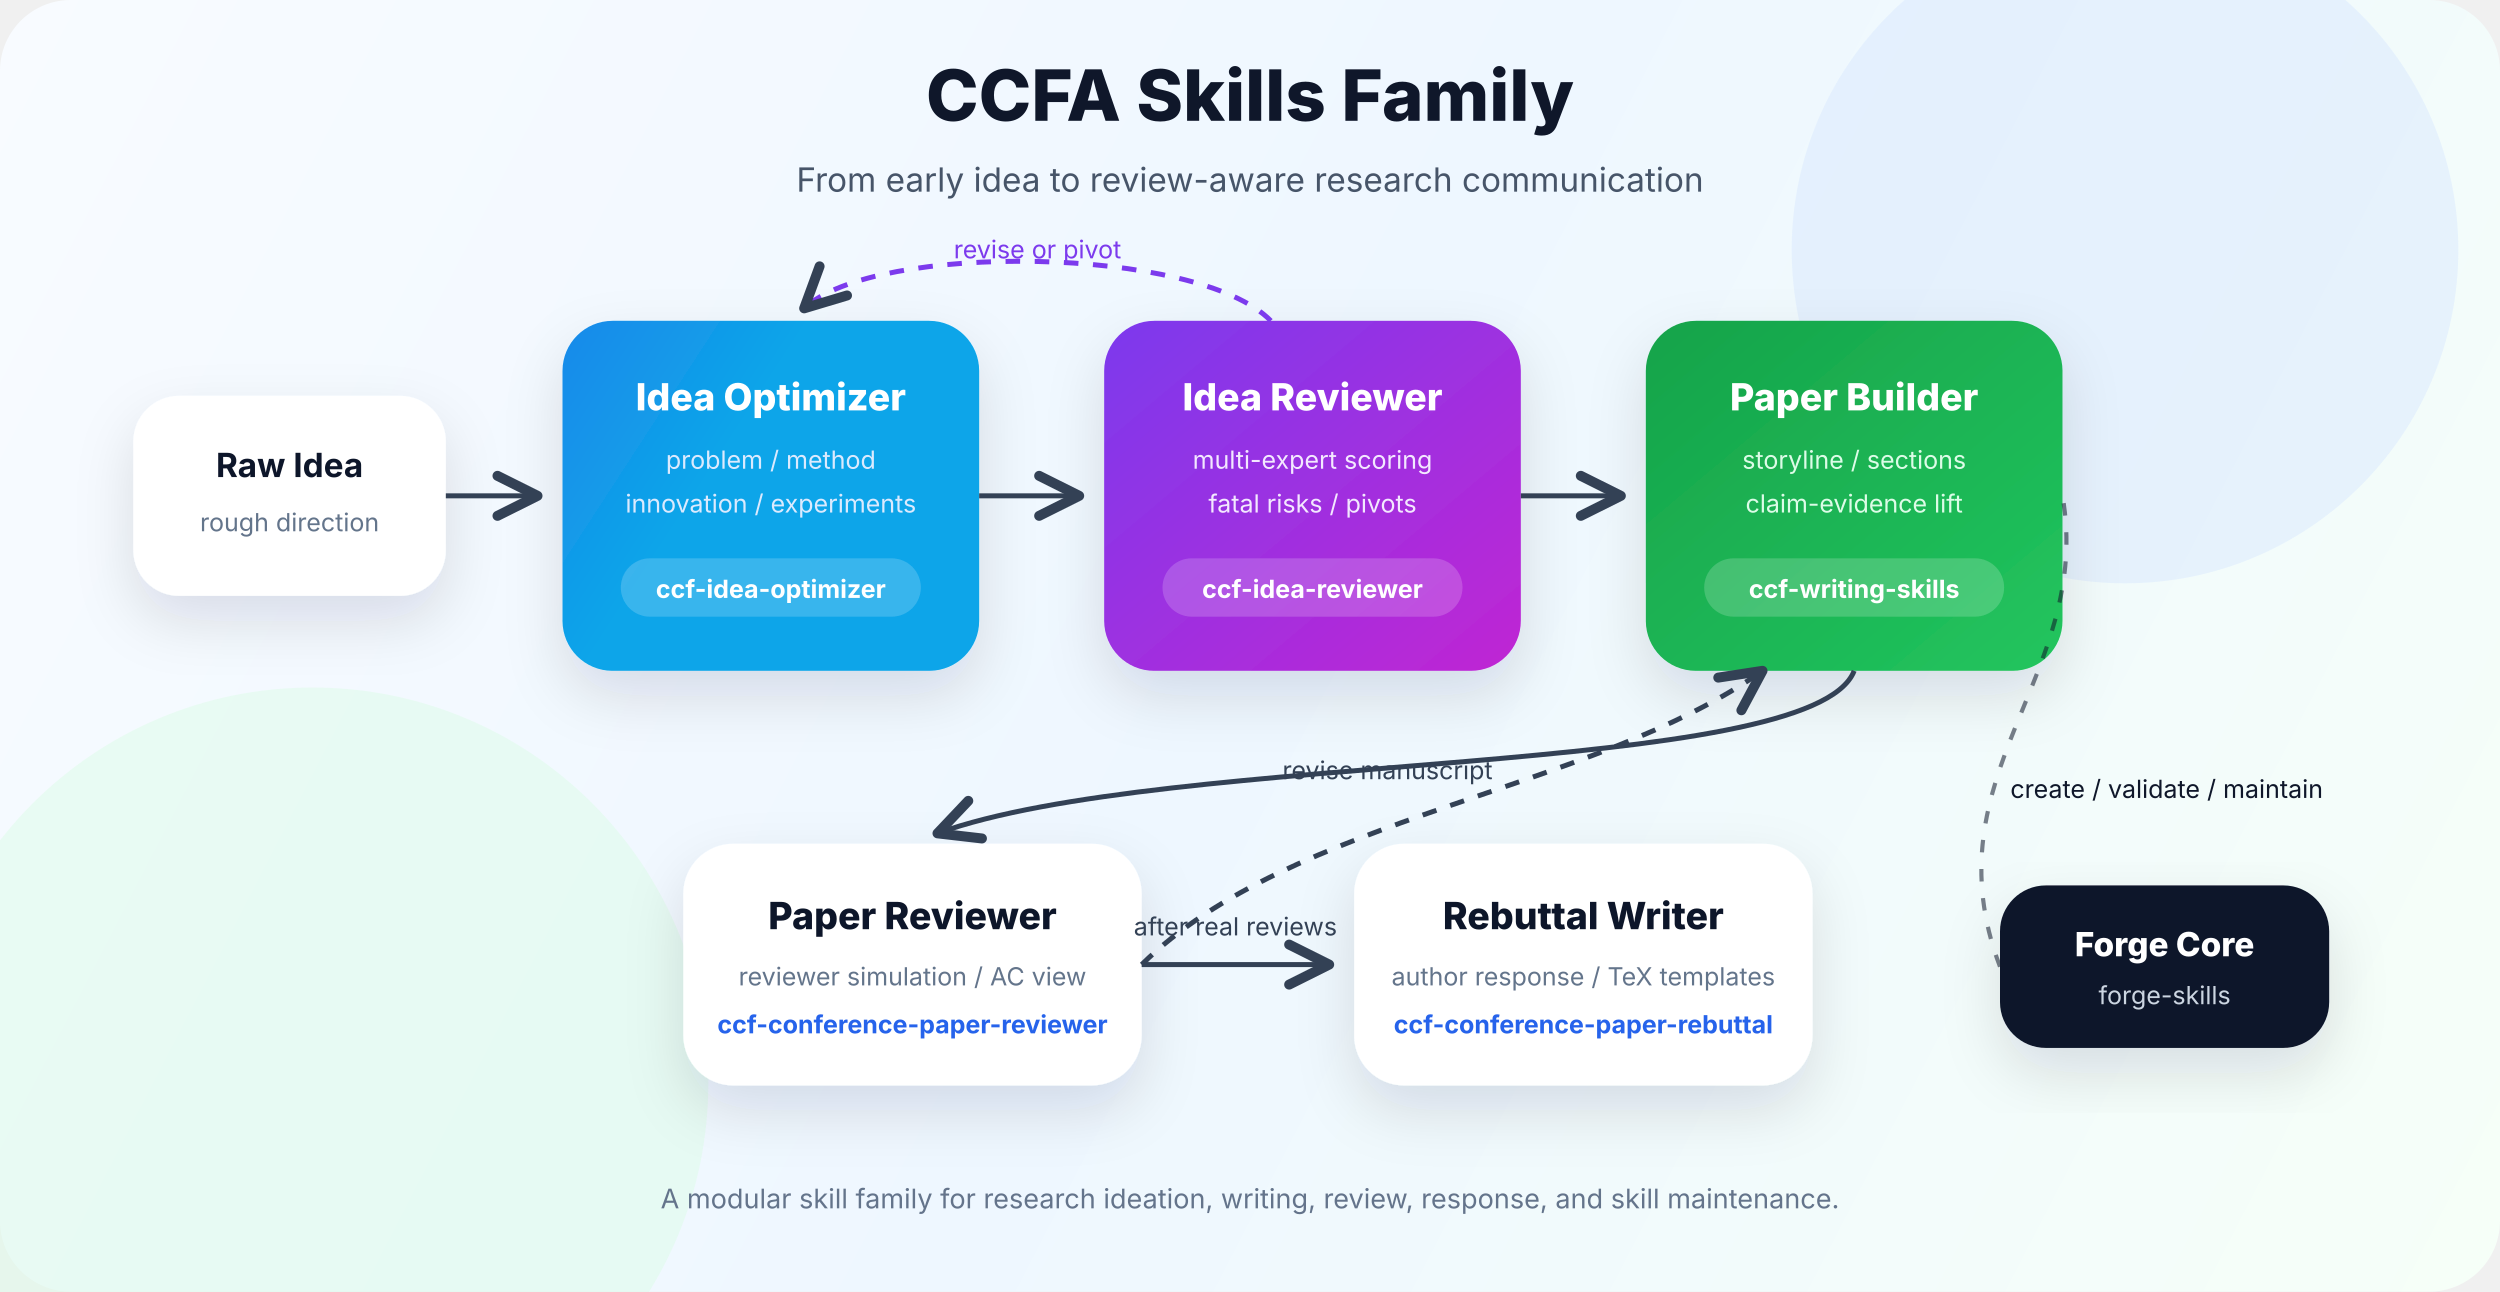
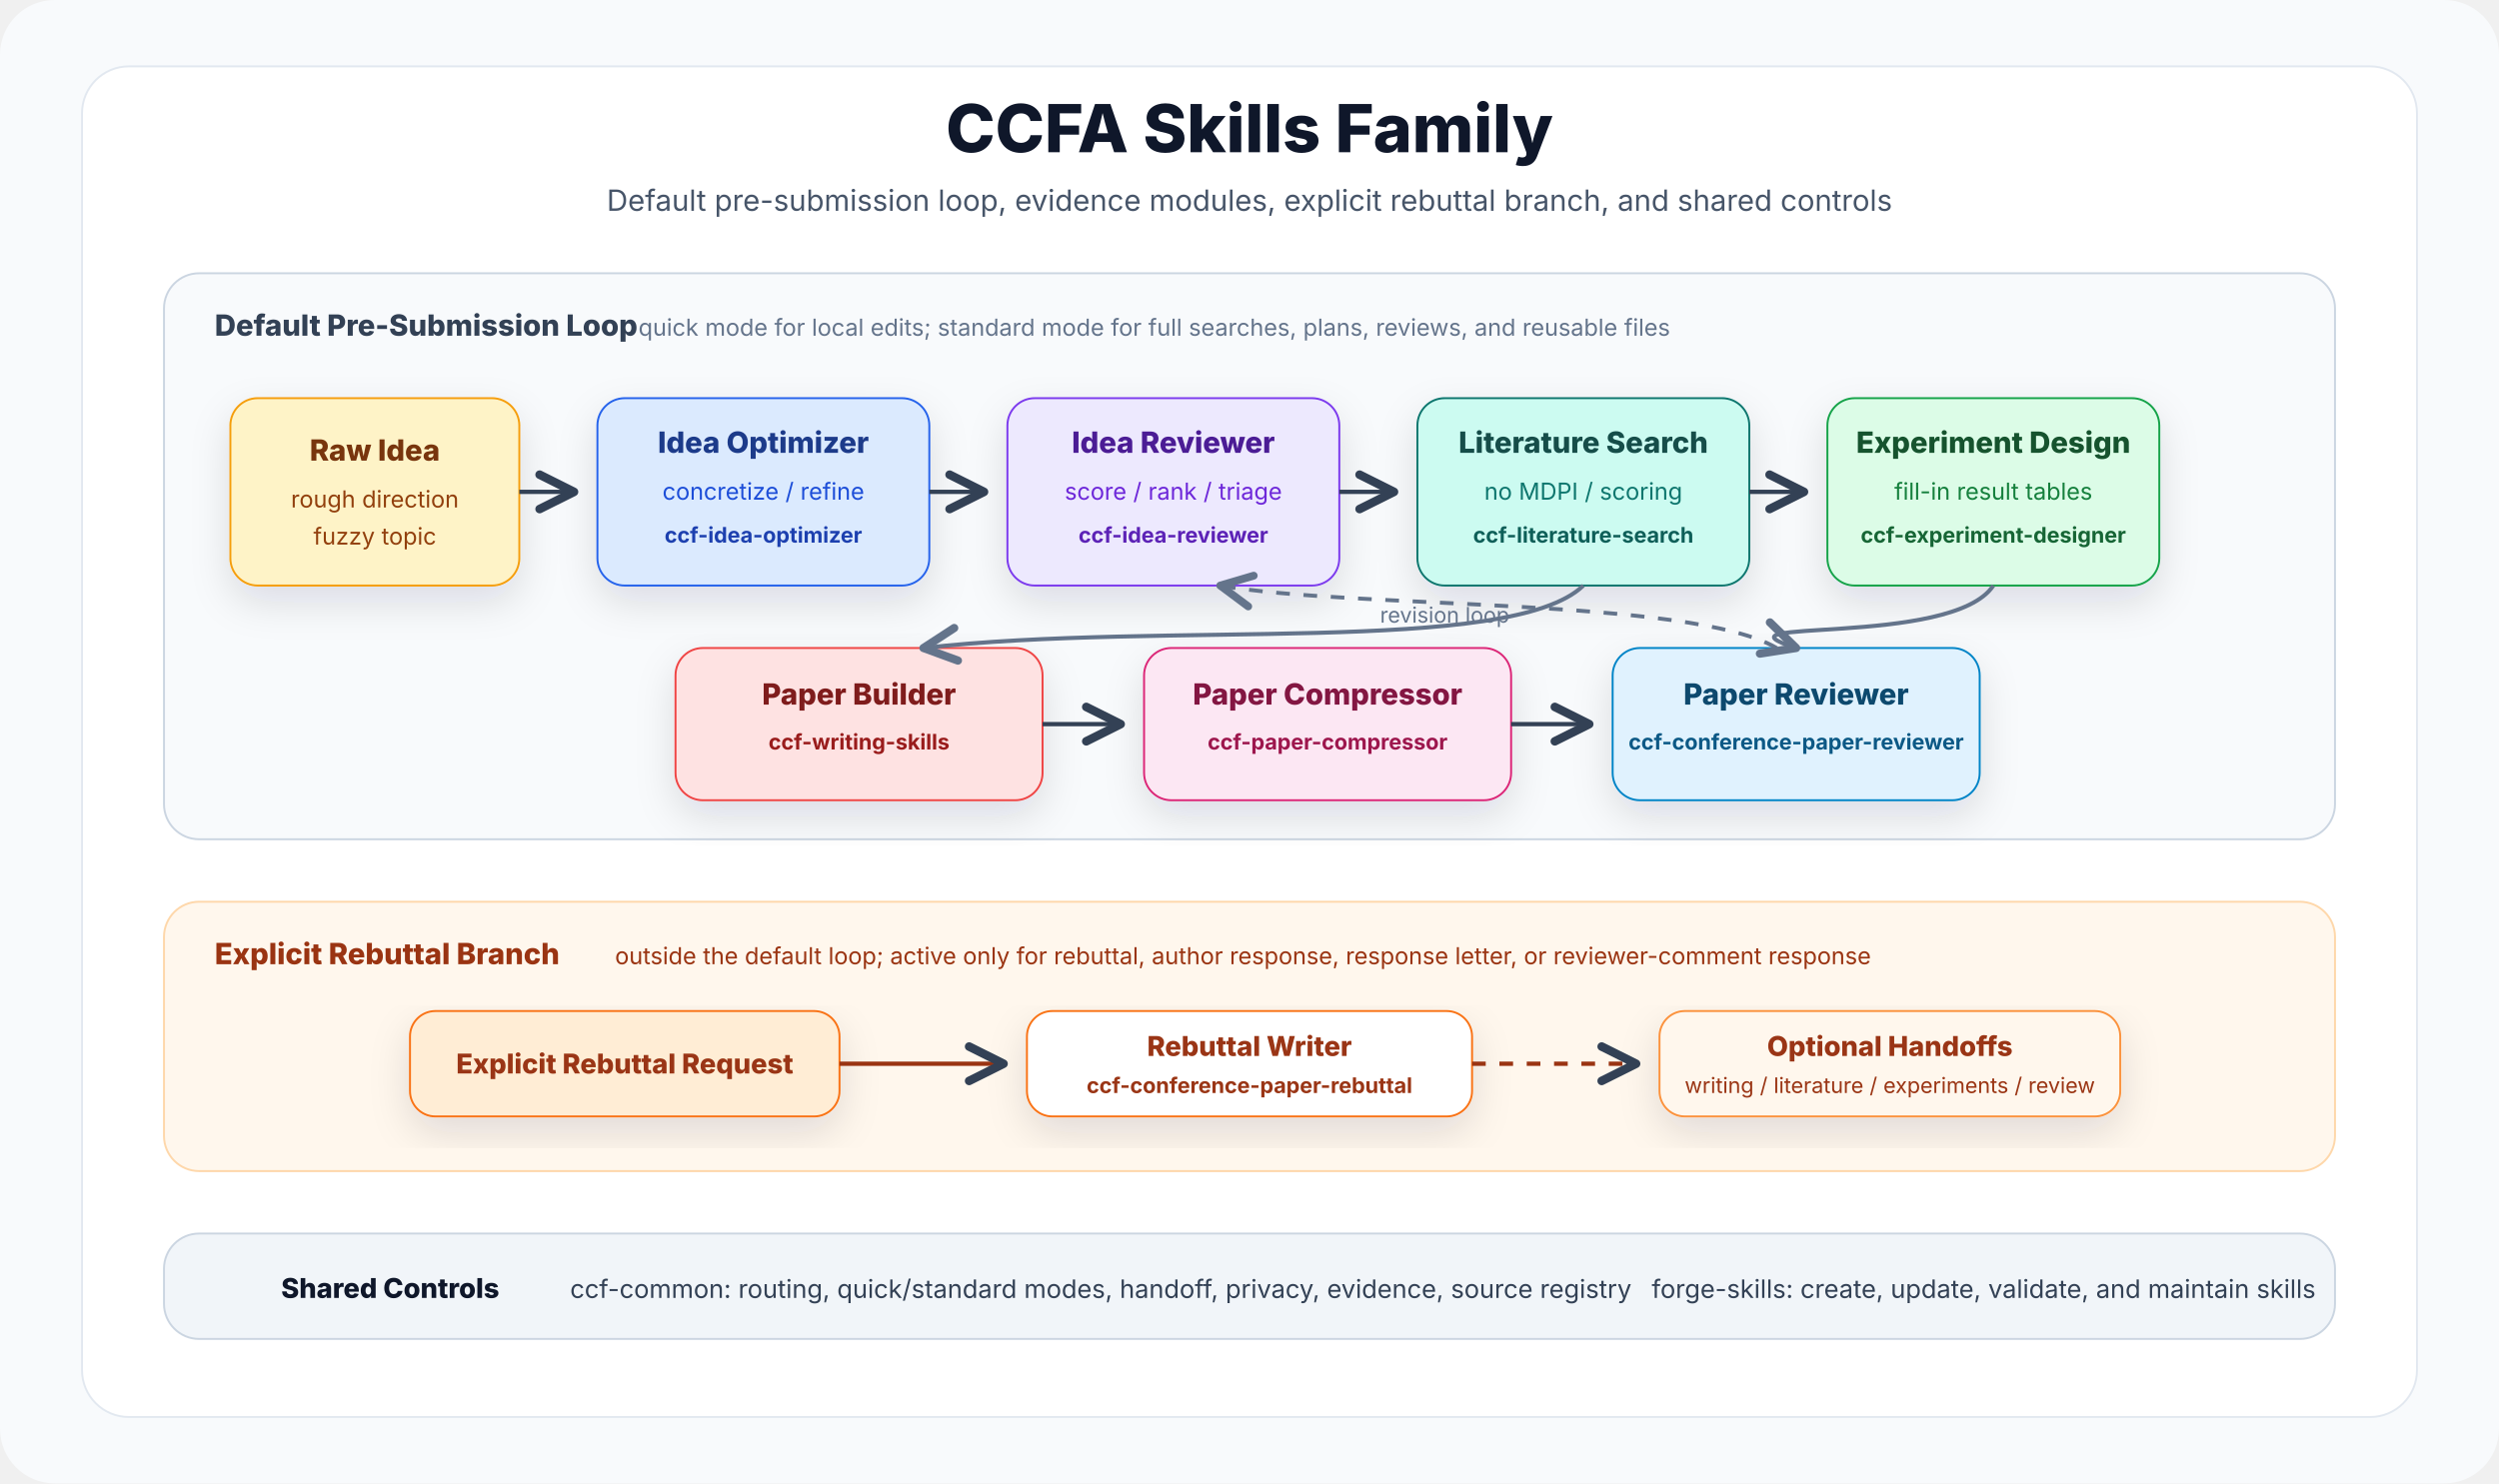
- <svg xmlns="http://www.w3.org/2000/svg" width="1200" height="620" viewBox="0 0 1200 620" fill="none" role="img" aria-labelledby="title desc">
+ <svg xmlns="http://www.w3.org/2000/svg" width="1280" height="760" viewBox="0 0 1280 760" fill="none" role="img" aria-labelledby="title desc">
  <defs>
-     <linearGradient id="bg" x1="0" y1="0" x2="1200" y2="620" gradientUnits="userSpaceOnUse">
-       <stop offset="0" stop-color="#f8fbff" />
-       <stop offset="0.5" stop-color="#eef7ff" />
-       <stop offset="1" stop-color="#f6fff8" />
-     </linearGradient>
-     <linearGradient id="blue" x1="120" y1="130" x2="320" y2="260" gradientUnits="userSpaceOnUse">
-       <stop stop-color="#2563eb" />
-       <stop offset="1" stop-color="#0ea5e9" />
-     </linearGradient>
-     <linearGradient id="green" x1="0" y1="0" x2="1" y2="1">
-       <stop stop-color="#16a34a" />
-       <stop offset="1" stop-color="#22c55e" />
-     </linearGradient>
-     <linearGradient id="violet" x1="0" y1="0" x2="1" y2="1">
-       <stop stop-color="#7c3aed" />
-       <stop offset="1" stop-color="#c026d3" />
-     </linearGradient>
-     <filter id="shadow" x="-20%" y="-30%" width="140%" height="170%" color-interpolation-filters="sRGB">
-       <feDropShadow dx="0" dy="12" stdDeviation="14" flood-color="#0f172a" flood-opacity="0.12" />
+     <filter id="shadow" x="-15%" y="-20%" width="130%" height="150%" color-interpolation-filters="sRGB">
+       <feDropShadow dx="0" dy="8" stdDeviation="10" flood-color="#0f172a" flood-opacity="0.12" />
    </filter>
    <marker id="arrow" markerWidth="12" markerHeight="12" refX="10" refY="6" orient="auto" markerUnits="strokeWidth">
      <path d="M2 2L10 6L2 10" stroke="#334155" stroke-width="2" stroke-linecap="round" stroke-linejoin="round" />
    </marker>
+     <marker id="arrowMuted" markerWidth="12" markerHeight="12" refX="10" refY="6" orient="auto" markerUnits="strokeWidth">
+       <path d="M2 2L10 6L2 10" stroke="#64748b" stroke-width="2" stroke-linecap="round" stroke-linejoin="round" />
+     </marker>
  </defs>
-   <rect width="1200" height="620" rx="34" fill="url(#bg)" />
-   <circle cx="1020" cy="120" r="160" fill="#dbeafe" opacity="0.55" />
-   <circle cx="150" cy="520" r="190" fill="#dcfce7" opacity="0.5" />
-   <text x="600" y="58" text-anchor="middle" font-family="Inter, Segoe UI, Arial, sans-serif" font-size="34" font-weight="800" fill="#0f172a">CCFA Skills Family</text>
-   <text x="600" y="92" text-anchor="middle" font-family="Inter, Segoe UI, Arial, sans-serif" font-size="16" fill="#475569">From early idea to review-aware research communication</text>
+   <rect width="1280" height="760" rx="28" fill="#f8fafc" />
+   <rect x="42" y="34" width="1196" height="692" rx="24" fill="#ffffff" stroke="#e2e8f0" />
+   <text x="640" y="78" text-anchor="middle" font-family="Inter, Segoe UI, Arial, sans-serif" font-size="34" font-weight="800" fill="#0f172a">CCFA Skills Family</text>
+   <text x="640" y="108" text-anchor="middle" font-family="Inter, Segoe UI, Arial, sans-serif" font-size="15" fill="#475569">Default pre-submission loop, evidence modules, explicit rebuttal branch, and shared controls</text>
+   <rect x="84" y="140" width="1112" height="290" rx="18" fill="#f8fafc" stroke="#cbd5e1" />
+   <text x="110" y="172" font-family="Inter, Segoe UI, Arial, sans-serif" font-size="15" font-weight="800" fill="#334155">Default Pre-Submission Loop</text>
+   <text x="327" y="172" font-family="Inter, Segoe UI, Arial, sans-serif" font-size="12" fill="#64748b">quick mode for local edits; standard mode for full searches, plans, reviews, and reusable files</text>
  <g filter="url(#shadow)">
-     <rect x="64" y="190" width="150" height="96" rx="22" fill="#ffffff" />
-     <text x="139" y="229" text-anchor="middle" font-family="Inter, Segoe UI, Arial, sans-serif" font-size="16" font-weight="700" fill="#0f172a">Raw Idea</text>
-     <text x="139" y="255" text-anchor="middle" font-family="Inter, Segoe UI, Arial, sans-serif" font-size="12" fill="#64748b">rough direction</text>
+     <rect x="118" y="204" width="148" height="96" rx="14" fill="#fef3c7" stroke="#f59e0b" />
+     <text x="192" y="236" text-anchor="middle" font-family="Inter, Segoe UI, Arial, sans-serif" font-size="15" font-weight="800" fill="#78350f">Raw Idea</text>
+     <text x="192" y="260" text-anchor="middle" font-family="Inter, Segoe UI, Arial, sans-serif" font-size="12" fill="#92400e">rough direction</text>
+     <text x="192" y="279" text-anchor="middle" font-family="Inter, Segoe UI, Arial, sans-serif" font-size="12" fill="#92400e">fuzzy topic</text>
  </g>
  <g filter="url(#shadow)">
-     <rect x="270" y="154" width="200" height="168" rx="24" fill="url(#blue)" />
-     <text x="370" y="197" text-anchor="middle" font-family="Inter, Segoe UI, Arial, sans-serif" font-size="18" font-weight="800" fill="#ffffff">Idea Optimizer</text>
-     <text x="370" y="225" text-anchor="middle" font-family="Inter, Segoe UI, Arial, sans-serif" font-size="12" fill="#dbeafe">problem / method</text>
-     <text x="370" y="246" text-anchor="middle" font-family="Inter, Segoe UI, Arial, sans-serif" font-size="12" fill="#dbeafe">innovation / experiments</text>
-     <rect x="298" y="268" width="144" height="28" rx="14" fill="#ffffff" opacity="0.18" />
-     <text x="370" y="287" text-anchor="middle" font-family="Inter, Segoe UI, Arial, sans-serif" font-size="12" font-weight="700" fill="#ffffff">ccf-idea-optimizer</text>
+     <rect x="306" y="204" width="170" height="96" rx="14" fill="#dbeafe" stroke="#2563eb" />
+     <text x="391" y="232" text-anchor="middle" font-family="Inter, Segoe UI, Arial, sans-serif" font-size="15" font-weight="800" fill="#1e3a8a">Idea Optimizer</text>
+     <text x="391" y="256" text-anchor="middle" font-family="Inter, Segoe UI, Arial, sans-serif" font-size="12" fill="#1d4ed8">concretize / refine</text>
+     <text x="391" y="278" text-anchor="middle" font-family="Inter, Segoe UI, Arial, sans-serif" font-size="11" font-weight="700" fill="#1e40af">ccf-idea-optimizer</text>
  </g>
  <g filter="url(#shadow)">
-     <rect x="530" y="154" width="200" height="168" rx="24" fill="url(#violet)" />
-     <text x="630" y="197" text-anchor="middle" font-family="Inter, Segoe UI, Arial, sans-serif" font-size="18" font-weight="800" fill="#ffffff">Idea Reviewer</text>
-     <text x="630" y="225" text-anchor="middle" font-family="Inter, Segoe UI, Arial, sans-serif" font-size="12" fill="#f3e8ff">multi-expert scoring</text>
-     <text x="630" y="246" text-anchor="middle" font-family="Inter, Segoe UI, Arial, sans-serif" font-size="12" fill="#f3e8ff">fatal risks / pivots</text>
-     <rect x="558" y="268" width="144" height="28" rx="14" fill="#ffffff" opacity="0.18" />
-     <text x="630" y="287" text-anchor="middle" font-family="Inter, Segoe UI, Arial, sans-serif" font-size="12" font-weight="700" fill="#ffffff">ccf-idea-reviewer</text>
+     <rect x="516" y="204" width="170" height="96" rx="14" fill="#ede9fe" stroke="#7c3aed" />
+     <text x="601" y="232" text-anchor="middle" font-family="Inter, Segoe UI, Arial, sans-serif" font-size="15" font-weight="800" fill="#4c1d95">Idea Reviewer</text>
+     <text x="601" y="256" text-anchor="middle" font-family="Inter, Segoe UI, Arial, sans-serif" font-size="12" fill="#6d28d9">score / rank / triage</text>
+     <text x="601" y="278" text-anchor="middle" font-family="Inter, Segoe UI, Arial, sans-serif" font-size="11" font-weight="700" fill="#5b21b6">ccf-idea-reviewer</text>
  </g>
  <g filter="url(#shadow)">
-     <rect x="790" y="154" width="200" height="168" rx="24" fill="url(#green)" />
-     <text x="890" y="197" text-anchor="middle" font-family="Inter, Segoe UI, Arial, sans-serif" font-size="18" font-weight="800" fill="#ffffff">Paper Builder</text>
-     <text x="890" y="225" text-anchor="middle" font-family="Inter, Segoe UI, Arial, sans-serif" font-size="12" fill="#dcfce7">storyline / sections</text>
-     <text x="890" y="246" text-anchor="middle" font-family="Inter, Segoe UI, Arial, sans-serif" font-size="12" fill="#dcfce7">claim-evidence lift</text>
-     <rect x="818" y="268" width="144" height="28" rx="14" fill="#ffffff" opacity="0.18" />
-     <text x="890" y="287" text-anchor="middle" font-family="Inter, Segoe UI, Arial, sans-serif" font-size="12" font-weight="700" fill="#ffffff">ccf-writing-skills</text>
+     <rect x="726" y="204" width="170" height="96" rx="14" fill="#ccfbf1" stroke="#0f766e" />
+     <text x="811" y="232" text-anchor="middle" font-family="Inter, Segoe UI, Arial, sans-serif" font-size="15" font-weight="800" fill="#134e4a">Literature Search</text>
+     <text x="811" y="256" text-anchor="middle" font-family="Inter, Segoe UI, Arial, sans-serif" font-size="12" fill="#0f766e">no MDPI / scoring</text>
+     <text x="811" y="278" text-anchor="middle" font-family="Inter, Segoe UI, Arial, sans-serif" font-size="11" font-weight="700" fill="#115e59">ccf-literature-search</text>
  </g>
  <g filter="url(#shadow)">
-     <rect x="328" y="405" width="220" height="116" rx="24" fill="#ffffff" />
-     <text x="438" y="446" text-anchor="middle" font-family="Inter, Segoe UI, Arial, sans-serif" font-size="18" font-weight="800" fill="#0f172a">Paper Reviewer</text>
-     <text x="438" y="473" text-anchor="middle" font-family="Inter, Segoe UI, Arial, sans-serif" font-size="12" fill="#64748b">reviewer simulation / AC view</text>
-     <text x="438" y="496" text-anchor="middle" font-family="Inter, Segoe UI, Arial, sans-serif" font-size="12" font-weight="700" fill="#2563eb">ccf-conference-paper-reviewer</text>
+     <rect x="936" y="204" width="170" height="96" rx="14" fill="#dcfce7" stroke="#16a34a" />
+     <text x="1021" y="232" text-anchor="middle" font-family="Inter, Segoe UI, Arial, sans-serif" font-size="15" font-weight="800" fill="#14532d">Experiment Design</text>
+     <text x="1021" y="256" text-anchor="middle" font-family="Inter, Segoe UI, Arial, sans-serif" font-size="12" fill="#15803d">fill-in result tables</text>
+     <text x="1021" y="278" text-anchor="middle" font-family="Inter, Segoe UI, Arial, sans-serif" font-size="11" font-weight="700" fill="#166534">ccf-experiment-designer</text>
  </g>
  <g filter="url(#shadow)">
-     <rect x="650" y="405" width="220" height="116" rx="24" fill="#ffffff" />
-     <text x="760" y="446" text-anchor="middle" font-family="Inter, Segoe UI, Arial, sans-serif" font-size="18" font-weight="800" fill="#0f172a">Rebuttal Writer</text>
-     <text x="760" y="473" text-anchor="middle" font-family="Inter, Segoe UI, Arial, sans-serif" font-size="12" fill="#64748b">author response / TeX templates</text>
-     <text x="760" y="496" text-anchor="middle" font-family="Inter, Segoe UI, Arial, sans-serif" font-size="12" font-weight="700" fill="#2563eb">ccf-conference-paper-rebuttal</text>
+     <rect x="346" y="332" width="188" height="78" rx="14" fill="#fee2e2" stroke="#ef4444" />
+     <text x="440" y="361" text-anchor="middle" font-family="Inter, Segoe UI, Arial, sans-serif" font-size="15" font-weight="800" fill="#7f1d1d">Paper Builder</text>
+     <text x="440" y="384" text-anchor="middle" font-family="Inter, Segoe UI, Arial, sans-serif" font-size="11" font-weight="700" fill="#991b1b">ccf-writing-skills</text>
  </g>
  <g filter="url(#shadow)">
-     <rect x="960" y="425" width="158" height="78" rx="22" fill="#0f172a" />
-     <text x="1039" y="459" text-anchor="middle" font-family="Inter, Segoe UI, Arial, sans-serif" font-size="16" font-weight="800" fill="#ffffff">Forge Core</text>
-     <text x="1039" y="482" text-anchor="middle" font-family="Inter, Segoe UI, Arial, sans-serif" font-size="12" fill="#cbd5e1">forge-skills</text>
+     <rect x="586" y="332" width="188" height="78" rx="14" fill="#fce7f3" stroke="#db2777" />
+     <text x="680" y="361" text-anchor="middle" font-family="Inter, Segoe UI, Arial, sans-serif" font-size="15" font-weight="800" fill="#831843">Paper Compressor</text>
+     <text x="680" y="384" text-anchor="middle" font-family="Inter, Segoe UI, Arial, sans-serif" font-size="11" font-weight="700" fill="#9d174d">ccf-paper-compressor</text>
  </g>
-   <path d="M214 238H258" stroke="#334155" stroke-width="2.4" marker-end="url(#arrow)" />
-   <path d="M470 238H518" stroke="#334155" stroke-width="2.4" marker-end="url(#arrow)" />
-   <path d="M730 238H778" stroke="#334155" stroke-width="2.4" marker-end="url(#arrow)" />
-   <path d="M890 322C870 374 560 360 450 400" stroke="#334155" stroke-width="2.4" fill="none" marker-end="url(#arrow)" />
-   <path d="M548 463C620 392 764 380 846 322" stroke="#334155" stroke-width="2.4" fill="none" stroke-dasharray="7 7" marker-end="url(#arrow)" />
-   <text x="666" y="374" text-anchor="middle" font-family="Inter, Segoe UI, Arial, sans-serif" font-size="12" fill="#334155">revise manuscript</text>
-   <path d="M548 463H638" stroke="#334155" stroke-width="2.4" marker-end="url(#arrow)" />
-   <text x="593" y="449" text-anchor="middle" font-family="Inter, Segoe UI, Arial, sans-serif" font-size="12" fill="#334155">after real reviews</text>
-   <path d="M610 154C575 118 420 116 386 148" stroke="#7c3aed" stroke-width="2.4" fill="none" stroke-dasharray="7 7" marker-end="url(#arrow)" />
-   <text x="498" y="124" text-anchor="middle" font-family="Inter, Segoe UI, Arial, sans-serif" font-size="12" fill="#7c3aed">revise or pivot</text>
-   <path d="M960 464C925 372 1005 324 990 238" stroke="#0f172a" stroke-width="2" fill="none" stroke-dasharray="6 8" opacity="0.55" />
-   <text x="1040" y="383" text-anchor="middle" font-family="Inter, Segoe UI, Arial, sans-serif" font-size="12" fill="#0f172a">create / validate / maintain</text>
-   <text x="600" y="580" text-anchor="middle" font-family="Inter, Segoe UI, Arial, sans-serif" font-size="13" fill="#64748b">A modular skill family for research ideation, writing, review, response, and skill maintenance.</text>
+   <g filter="url(#shadow)">
+     <rect x="826" y="332" width="188" height="78" rx="14" fill="#e0f2fe" stroke="#0284c7" />
+     <text x="920" y="361" text-anchor="middle" font-family="Inter, Segoe UI, Arial, sans-serif" font-size="15" font-weight="800" fill="#0c4a6e">Paper Reviewer</text>
+     <text x="920" y="384" text-anchor="middle" font-family="Inter, Segoe UI, Arial, sans-serif" font-size="11" font-weight="700" fill="#075985">ccf-conference-paper-reviewer</text>
+   </g>
+   <path d="M266 252H294" stroke="#334155" stroke-width="2.2" marker-end="url(#arrow)" />
+   <path d="M476 252H504" stroke="#334155" stroke-width="2.2" marker-end="url(#arrow)" />
+   <path d="M686 252H714" stroke="#334155" stroke-width="2.2" marker-end="url(#arrow)" />
+   <path d="M896 252H924" stroke="#334155" stroke-width="2.2" marker-end="url(#arrow)" />
+   <path d="M1021 300C1000 332 870 316 920 332" stroke="#64748b" stroke-width="2.1" fill="none" marker-end="url(#arrowMuted)" />
+   <path d="M811 300C774 336 596 318 473 332" stroke="#64748b" stroke-width="2.1" fill="none" marker-end="url(#arrowMuted)" />
+   <path d="M534 371H574" stroke="#334155" stroke-width="2.2" marker-end="url(#arrow)" />
+   <path d="M774 371H814" stroke="#334155" stroke-width="2.2" marker-end="url(#arrow)" />
+   <path d="M910 332C866 306 692 312 625 300" stroke="#64748b" stroke-width="2" stroke-dasharray="7 7" fill="none" marker-end="url(#arrowMuted)" />
+   <text x="740" y="319" text-anchor="middle" font-family="Inter, Segoe UI, Arial, sans-serif" font-size="11" fill="#64748b">revision loop</text>
+   <rect x="84" y="462" width="1112" height="138" rx="18" fill="#fff7ed" stroke="#fed7aa" />
+   <text x="110" y="494" font-family="Inter, Segoe UI, Arial, sans-serif" font-size="15" font-weight="800" fill="#9a3412">Explicit Rebuttal Branch</text>
+   <text x="315" y="494" font-family="Inter, Segoe UI, Arial, sans-serif" font-size="12" fill="#9a3412">outside the default loop; active only for rebuttal, author response, response letter, or reviewer-comment response</text>
+   <g filter="url(#shadow)">
+     <rect x="210" y="518" width="220" height="54" rx="13" fill="#ffedd5" stroke="#f97316" />
+     <text x="320" y="550" text-anchor="middle" font-family="Inter, Segoe UI, Arial, sans-serif" font-size="14" font-weight="800" fill="#9a3412">Explicit Rebuttal Request</text>
+   </g>
+   <g filter="url(#shadow)">
+     <rect x="526" y="518" width="228" height="54" rx="13" fill="#ffffff" stroke="#f97316" />
+     <text x="640" y="541" text-anchor="middle" font-family="Inter, Segoe UI, Arial, sans-serif" font-size="14" font-weight="800" fill="#9a3412">Rebuttal Writer</text>
+     <text x="640" y="560" text-anchor="middle" font-family="Inter, Segoe UI, Arial, sans-serif" font-size="11" font-weight="700" fill="#9a3412">ccf-conference-paper-rebuttal</text>
+   </g>
+   <g filter="url(#shadow)">
+     <rect x="850" y="518" width="236" height="54" rx="13" fill="#fff7ed" stroke="#fb923c" />
+     <text x="968" y="541" text-anchor="middle" font-family="Inter, Segoe UI, Arial, sans-serif" font-size="14" font-weight="800" fill="#9a3412">Optional Handoffs</text>
+     <text x="968" y="560" text-anchor="middle" font-family="Inter, Segoe UI, Arial, sans-serif" font-size="11" fill="#9a3412">writing / literature / experiments / review</text>
+   </g>
+   <path d="M430 545H514" stroke="#9a3412" stroke-width="2.2" marker-end="url(#arrow)" />
+   <path d="M754 545H838" stroke="#9a3412" stroke-width="2.2" stroke-dasharray="7 7" marker-end="url(#arrow)" />
+   <rect x="84" y="632" width="1112" height="54" rx="18" fill="#f1f5f9" stroke="#cbd5e1" />
+   <text x="144" y="665" font-family="Inter, Segoe UI, Arial, sans-serif" font-size="14" font-weight="800" fill="#0f172a">Shared Controls</text>
+   <text x="292" y="665" font-family="Inter, Segoe UI, Arial, sans-serif" font-size="13" fill="#334155">ccf-common: routing, quick/standard modes, handoff, privacy, evidence, source registry</text>
+   <text x="846" y="665" font-family="Inter, Segoe UI, Arial, sans-serif" font-size="13" fill="#334155">forge-skills: create, update, validate, and maintain skills</text>
</svg>
